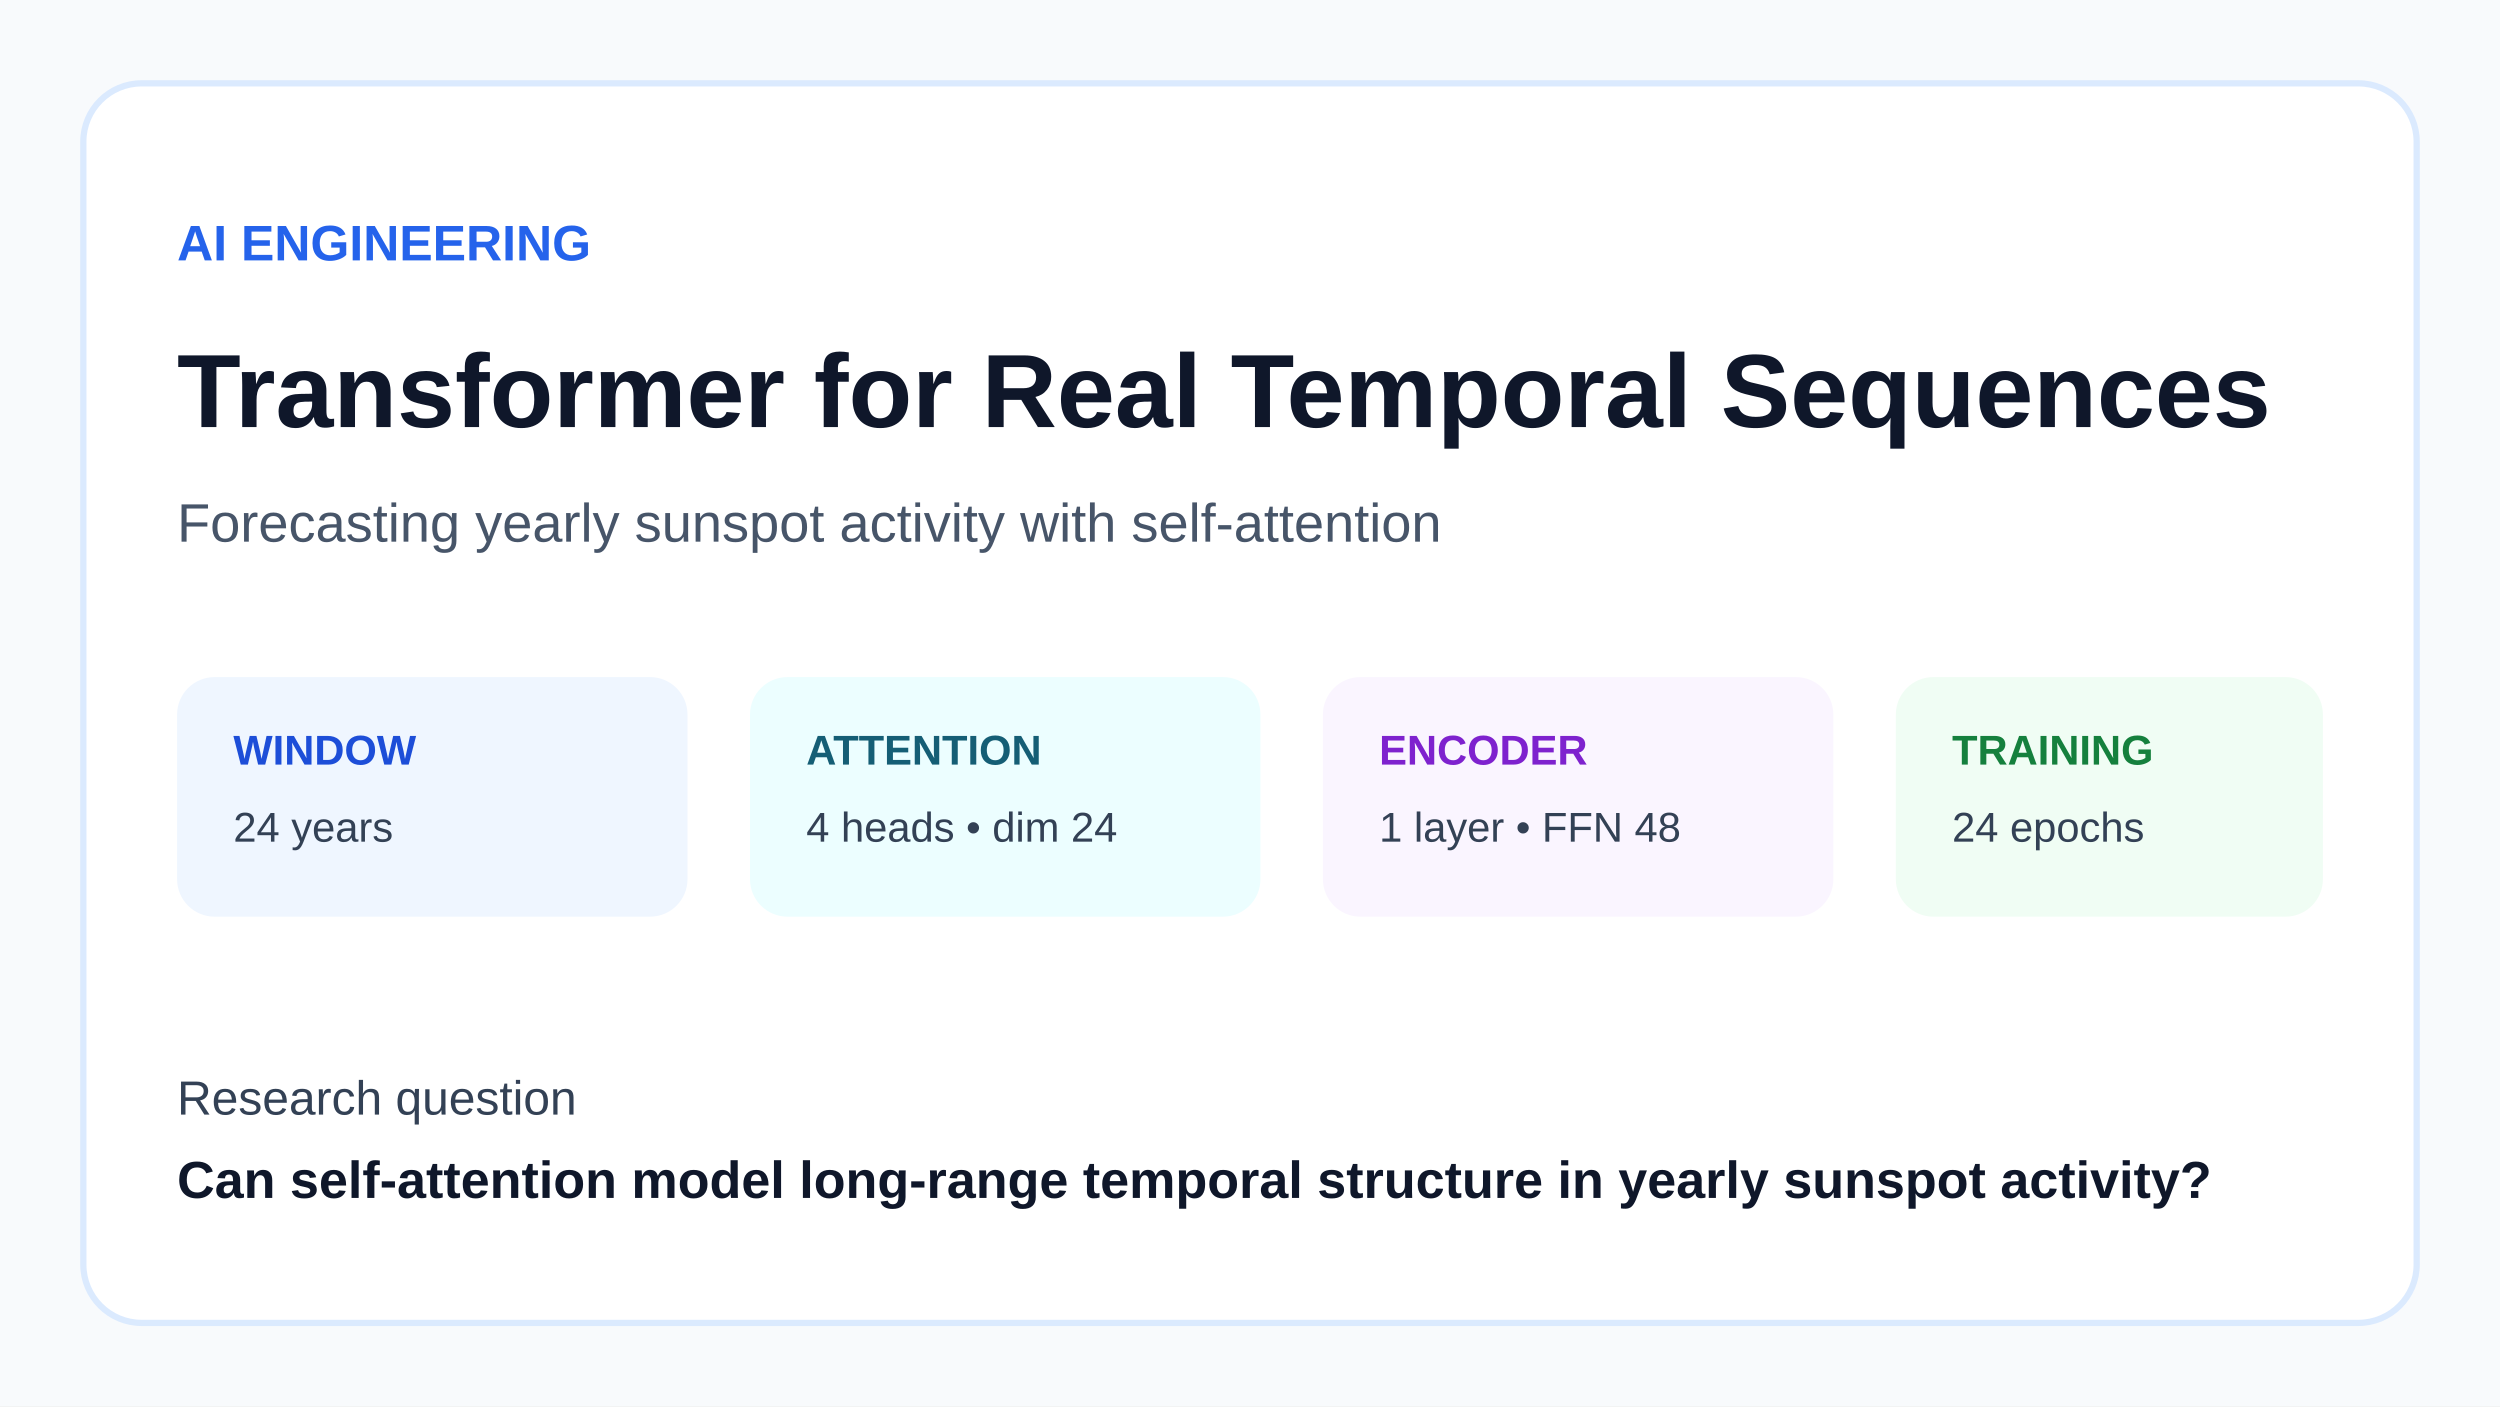
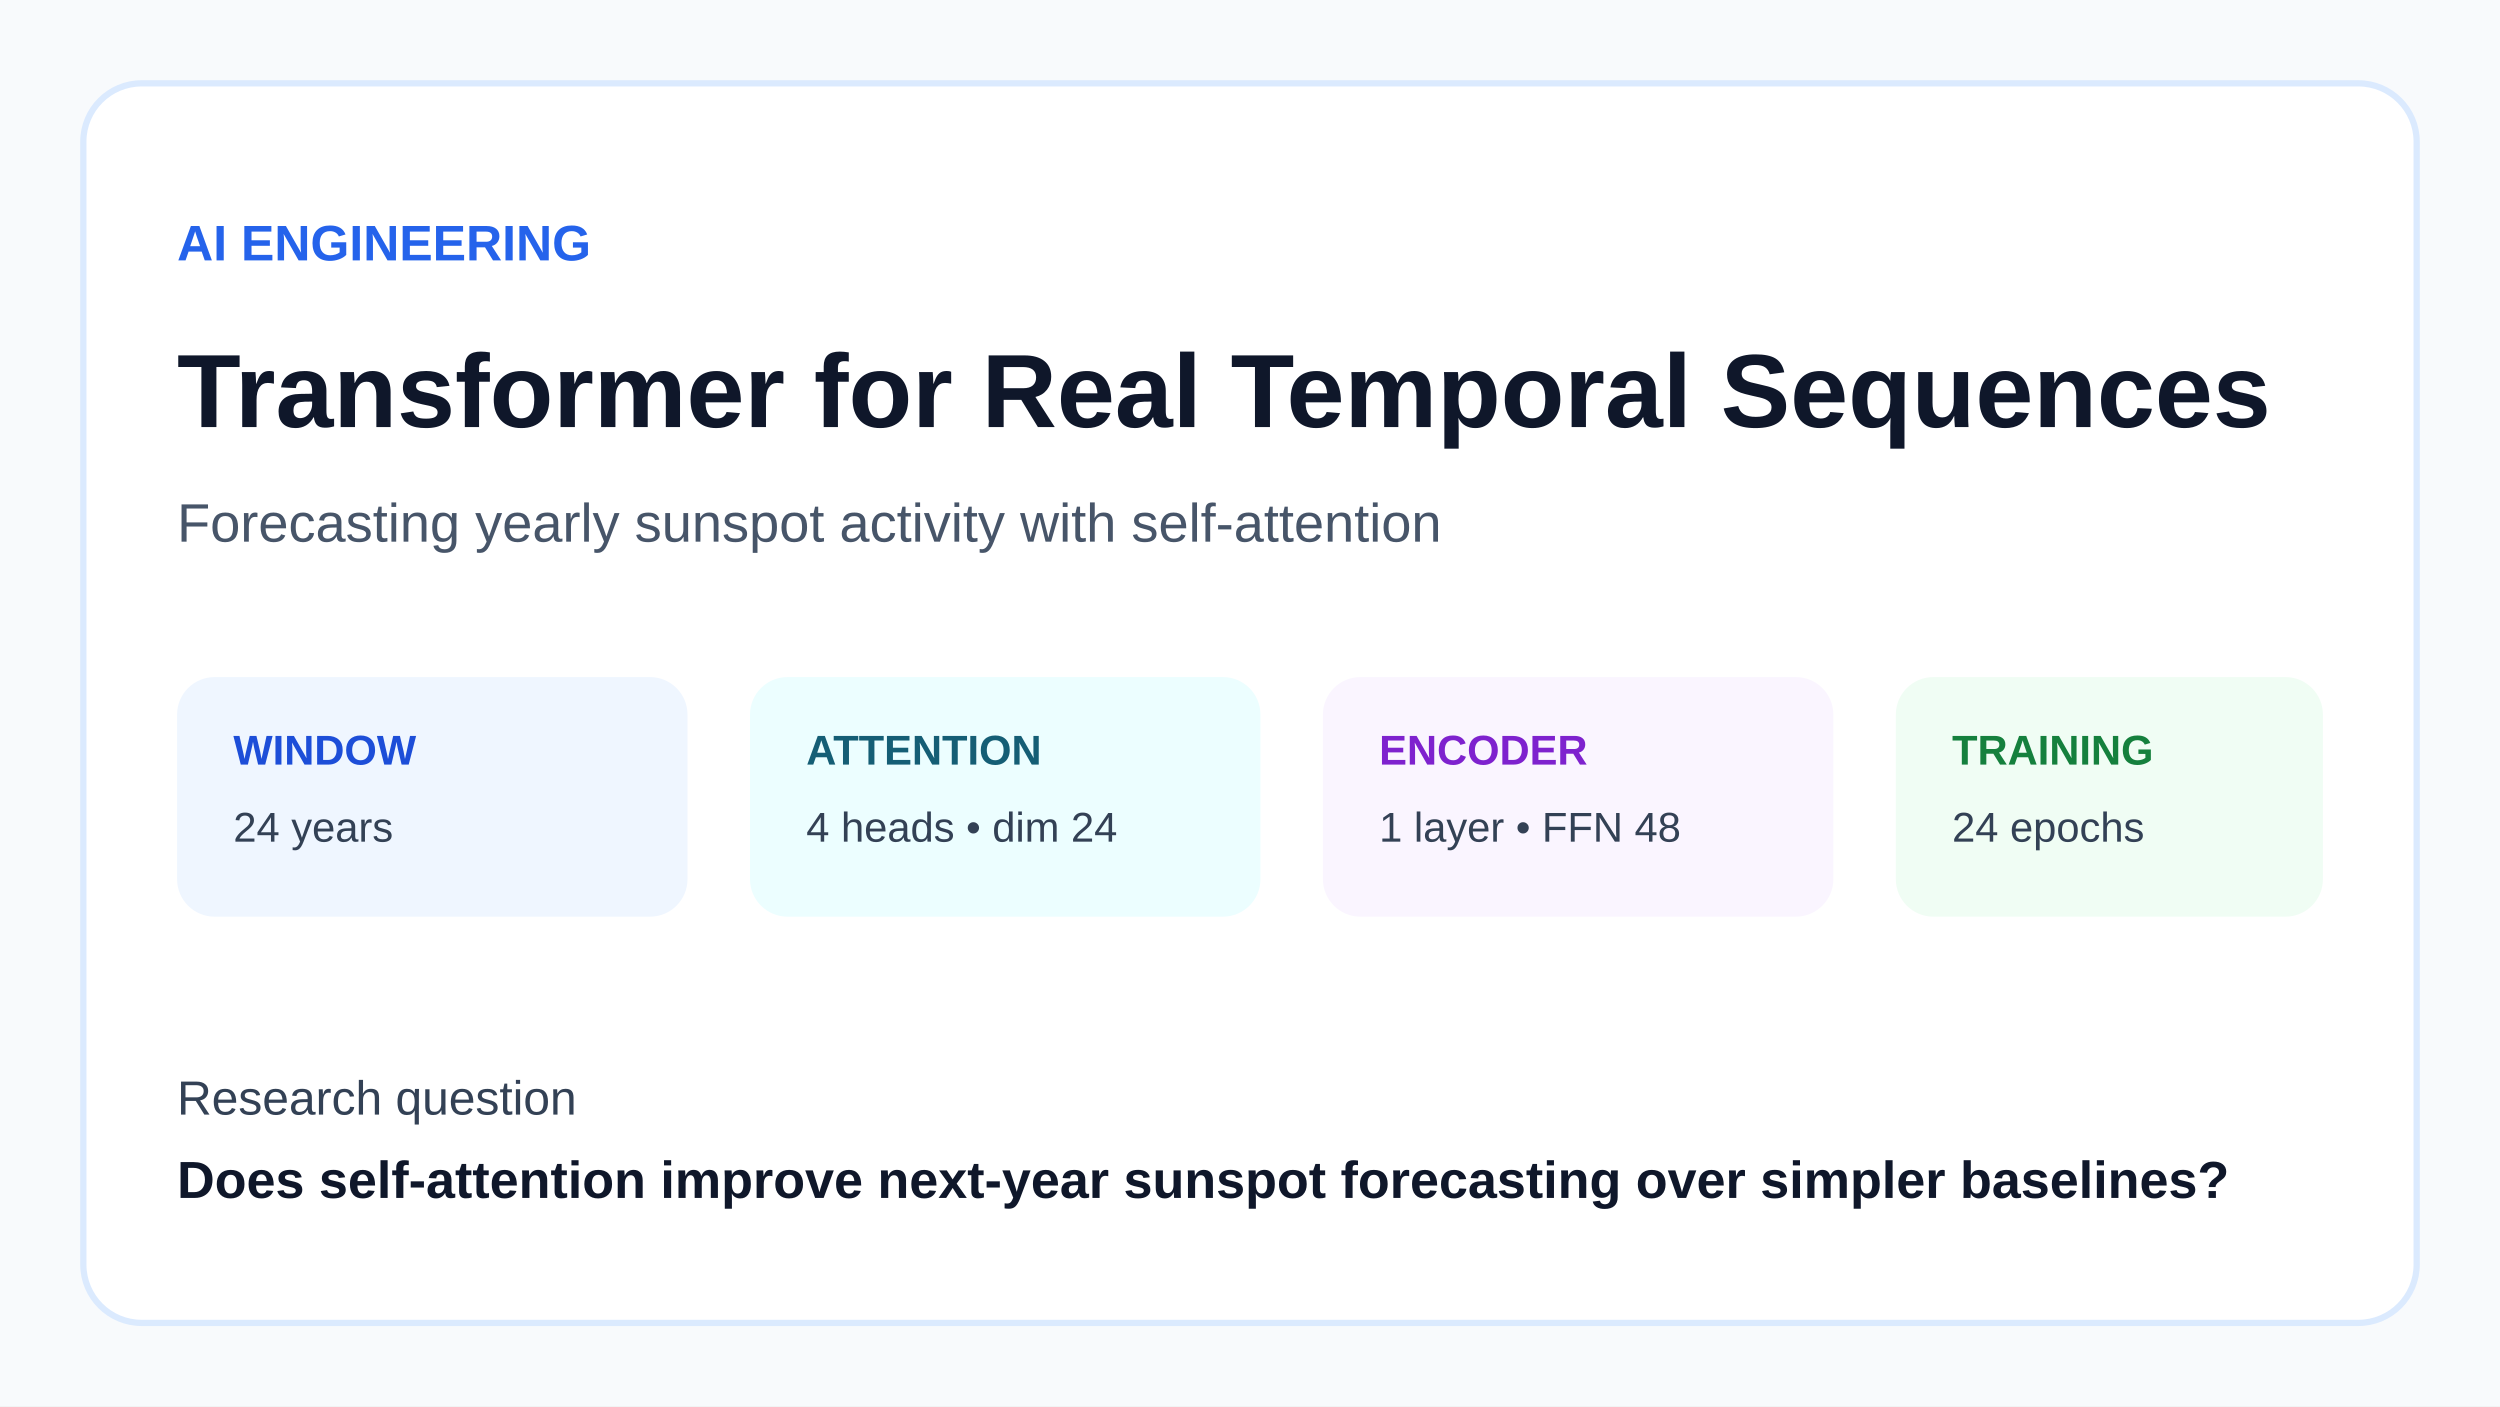
<svg xmlns="http://www.w3.org/2000/svg" width="1200" height="675" viewBox="0 0 1200 675">
  <rect width="1200" height="675" fill="#f8fafc" />
  <rect x="40" y="40" width="1120" height="595" rx="28" fill="#fff" stroke="#dbeafe" stroke-width="3" />
  <text x="85" y="125" font-family="Arial" font-size="24" fill="#2563eb" font-weight="700">AI ENGINEERING</text>
  <text x="85" y="205" font-family="Arial" font-size="50" fill="#0f172a" font-weight="700">Transformer for Real Temporal Sequences</text>
  <text x="85" y="260" font-family="Arial" font-size="26" fill="#475569">Forecasting yearly sunspot activity with self-attention</text>
  <rect x="85" y="325" width="245" height="115" rx="18" fill="#eff6ff" />
  <text x="112" y="367" font-family="Arial" font-size="20" fill="#1d4ed8" font-weight="700">WINDOW</text>
  <text x="112" y="404" font-family="Arial" font-size="20" fill="#334155">24 years</text>
  <rect x="360" y="325" width="245" height="115" rx="18" fill="#ecfeff" />
  <text x="387" y="367" font-family="Arial" font-size="20" fill="#155e75" font-weight="700">ATTENTION</text>
  <text x="387" y="404" font-family="Arial" font-size="20" fill="#334155">4 heads • dim 24</text>
  <rect x="635" y="325" width="245" height="115" rx="18" fill="#faf5ff" />
  <text x="662" y="367" font-family="Arial" font-size="20" fill="#7e22ce" font-weight="700">ENCODER</text>
  <text x="662" y="404" font-family="Arial" font-size="20" fill="#334155">1 layer • FFN 48</text>
  <rect x="910" y="325" width="205" height="115" rx="18" fill="#f0fdf4" />
  <text x="937" y="367" font-family="Arial" font-size="20" fill="#15803d" font-weight="700">TRAINING</text>
  <text x="937" y="404" font-family="Arial" font-size="20" fill="#334155">24 epochs</text>
  <text x="85" y="535" font-family="Arial" font-size="23" fill="#334155">Research question</text>
-   <text x="85" y="575" font-family="Arial" font-size="25" fill="#0f172a" font-weight="600">Can self-attention model long-range temporal structure in yearly sunspot activity?</text>
+   <text x="85" y="575" font-family="Arial" font-size="25" fill="#0f172a" font-weight="600">Does self-attention improve next-year sunspot forecasting over simpler baselines?</text>
</svg>
